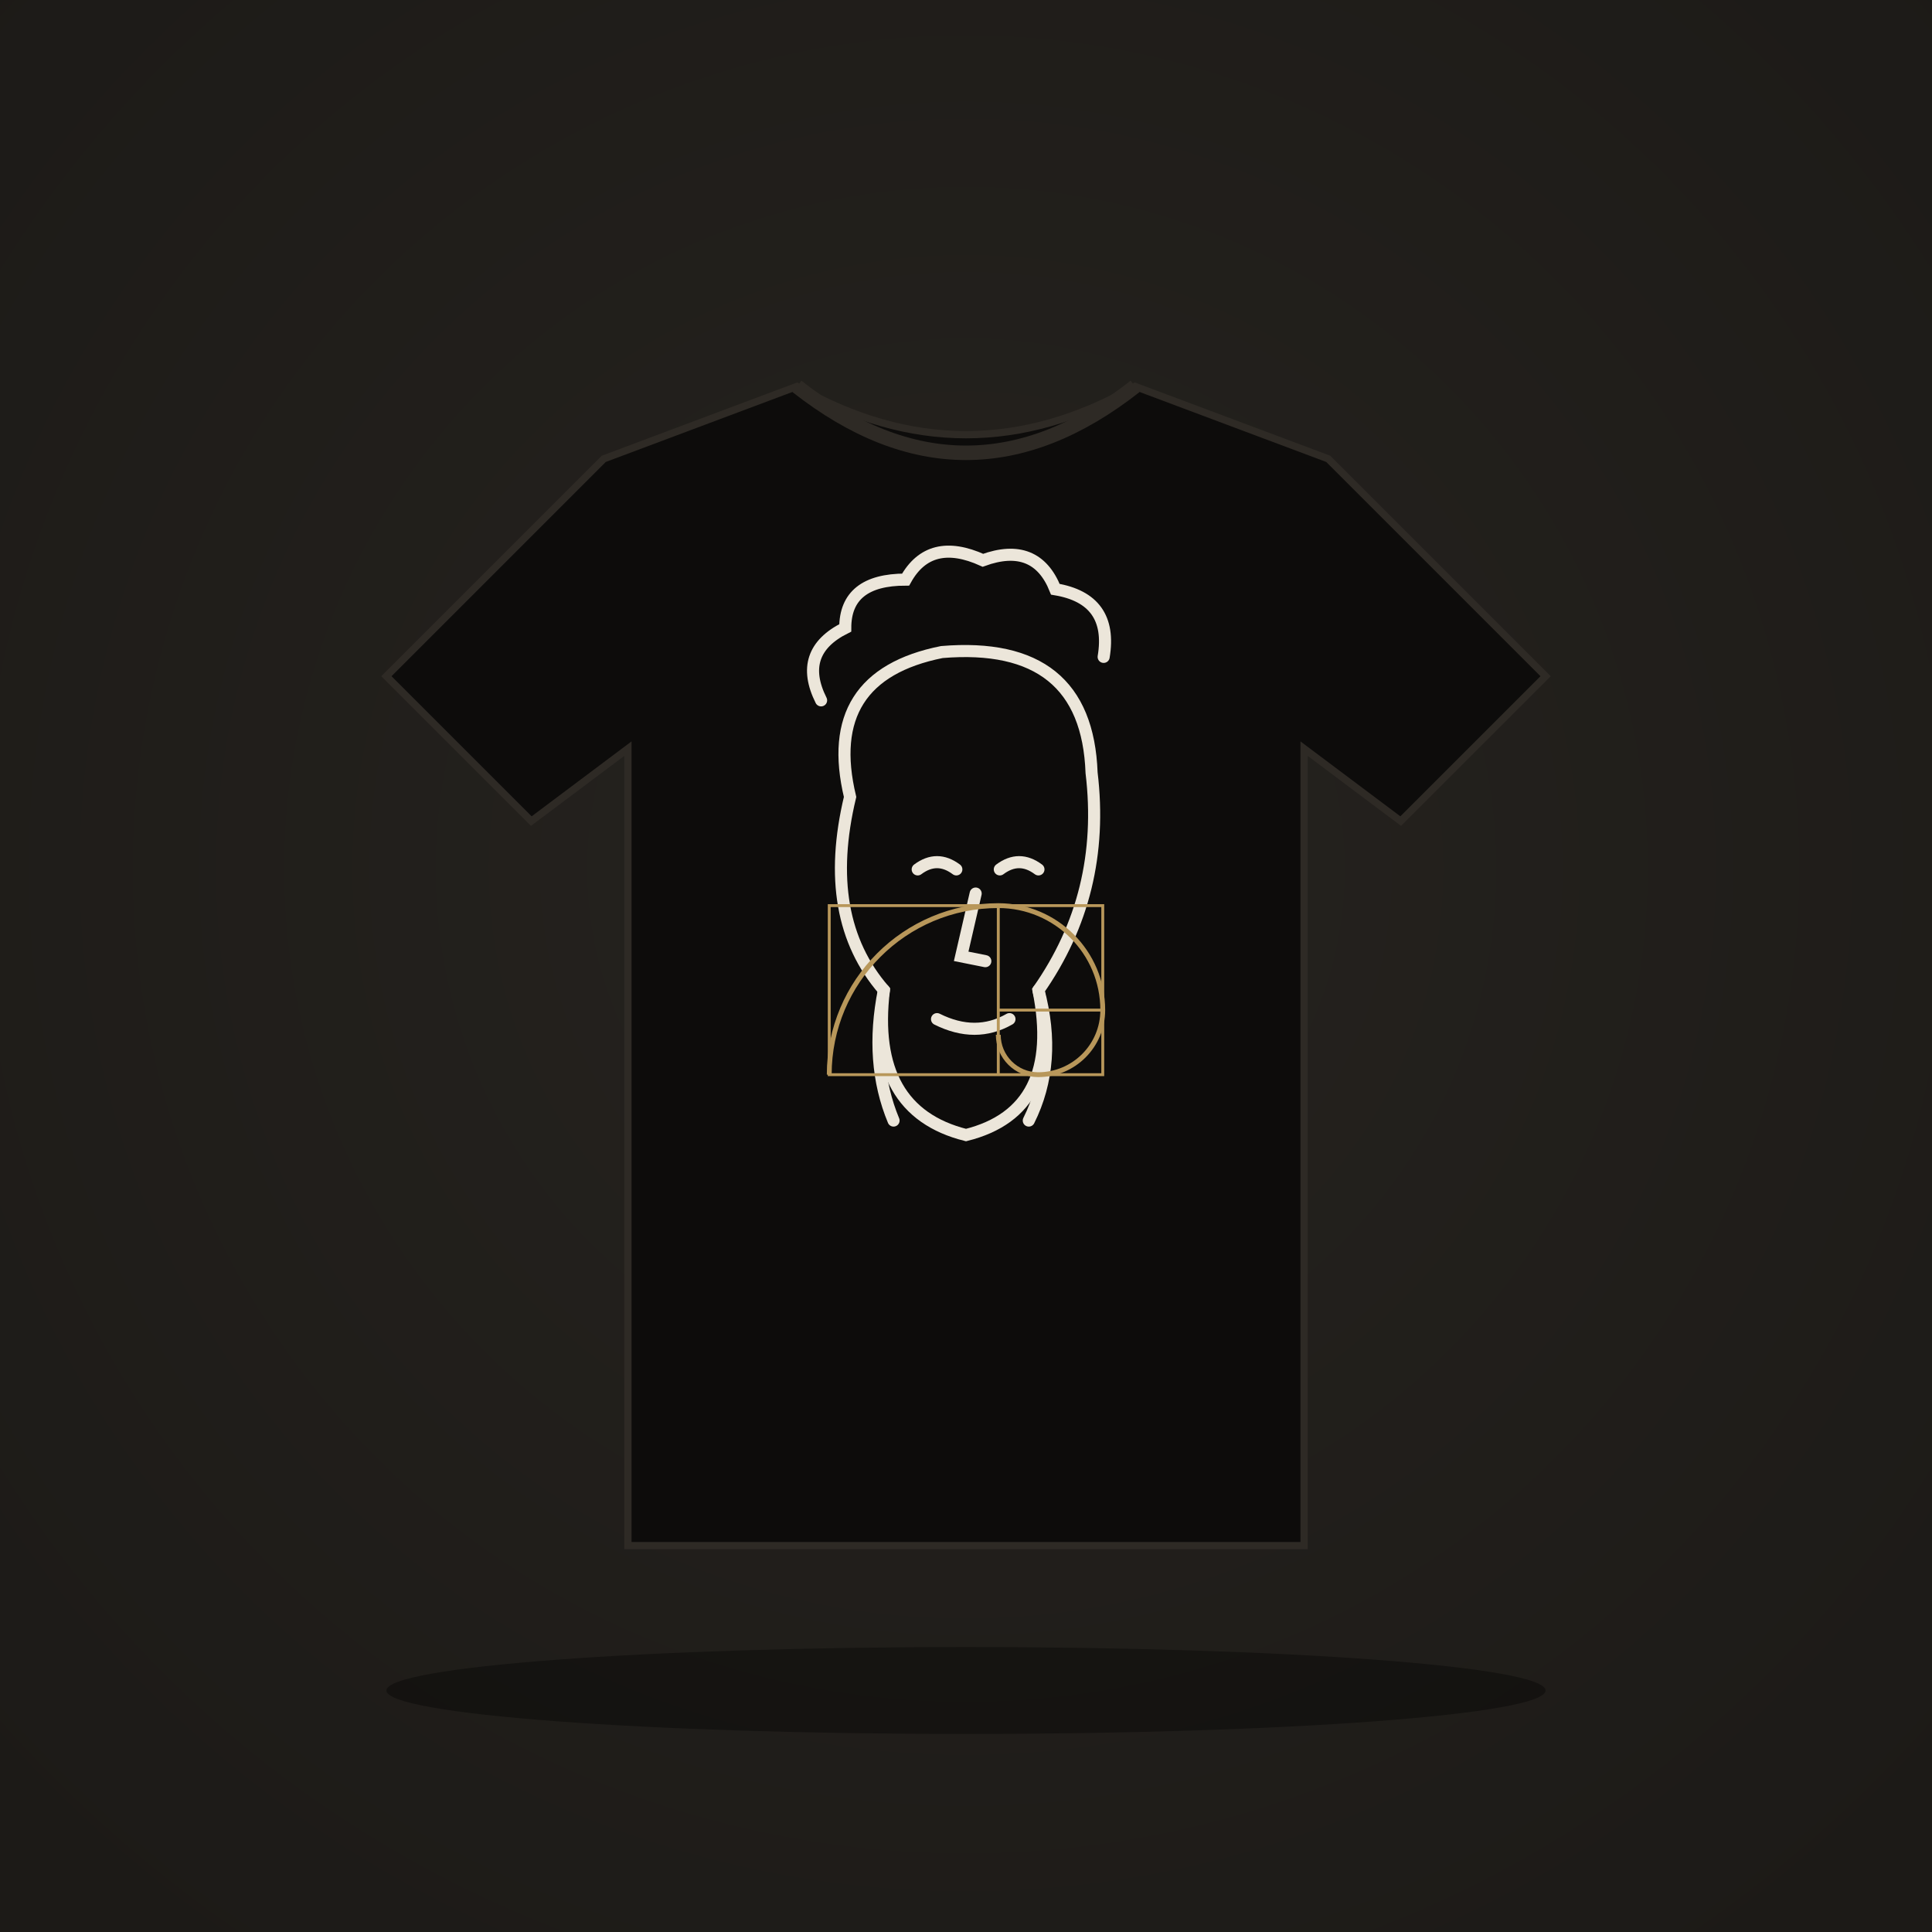
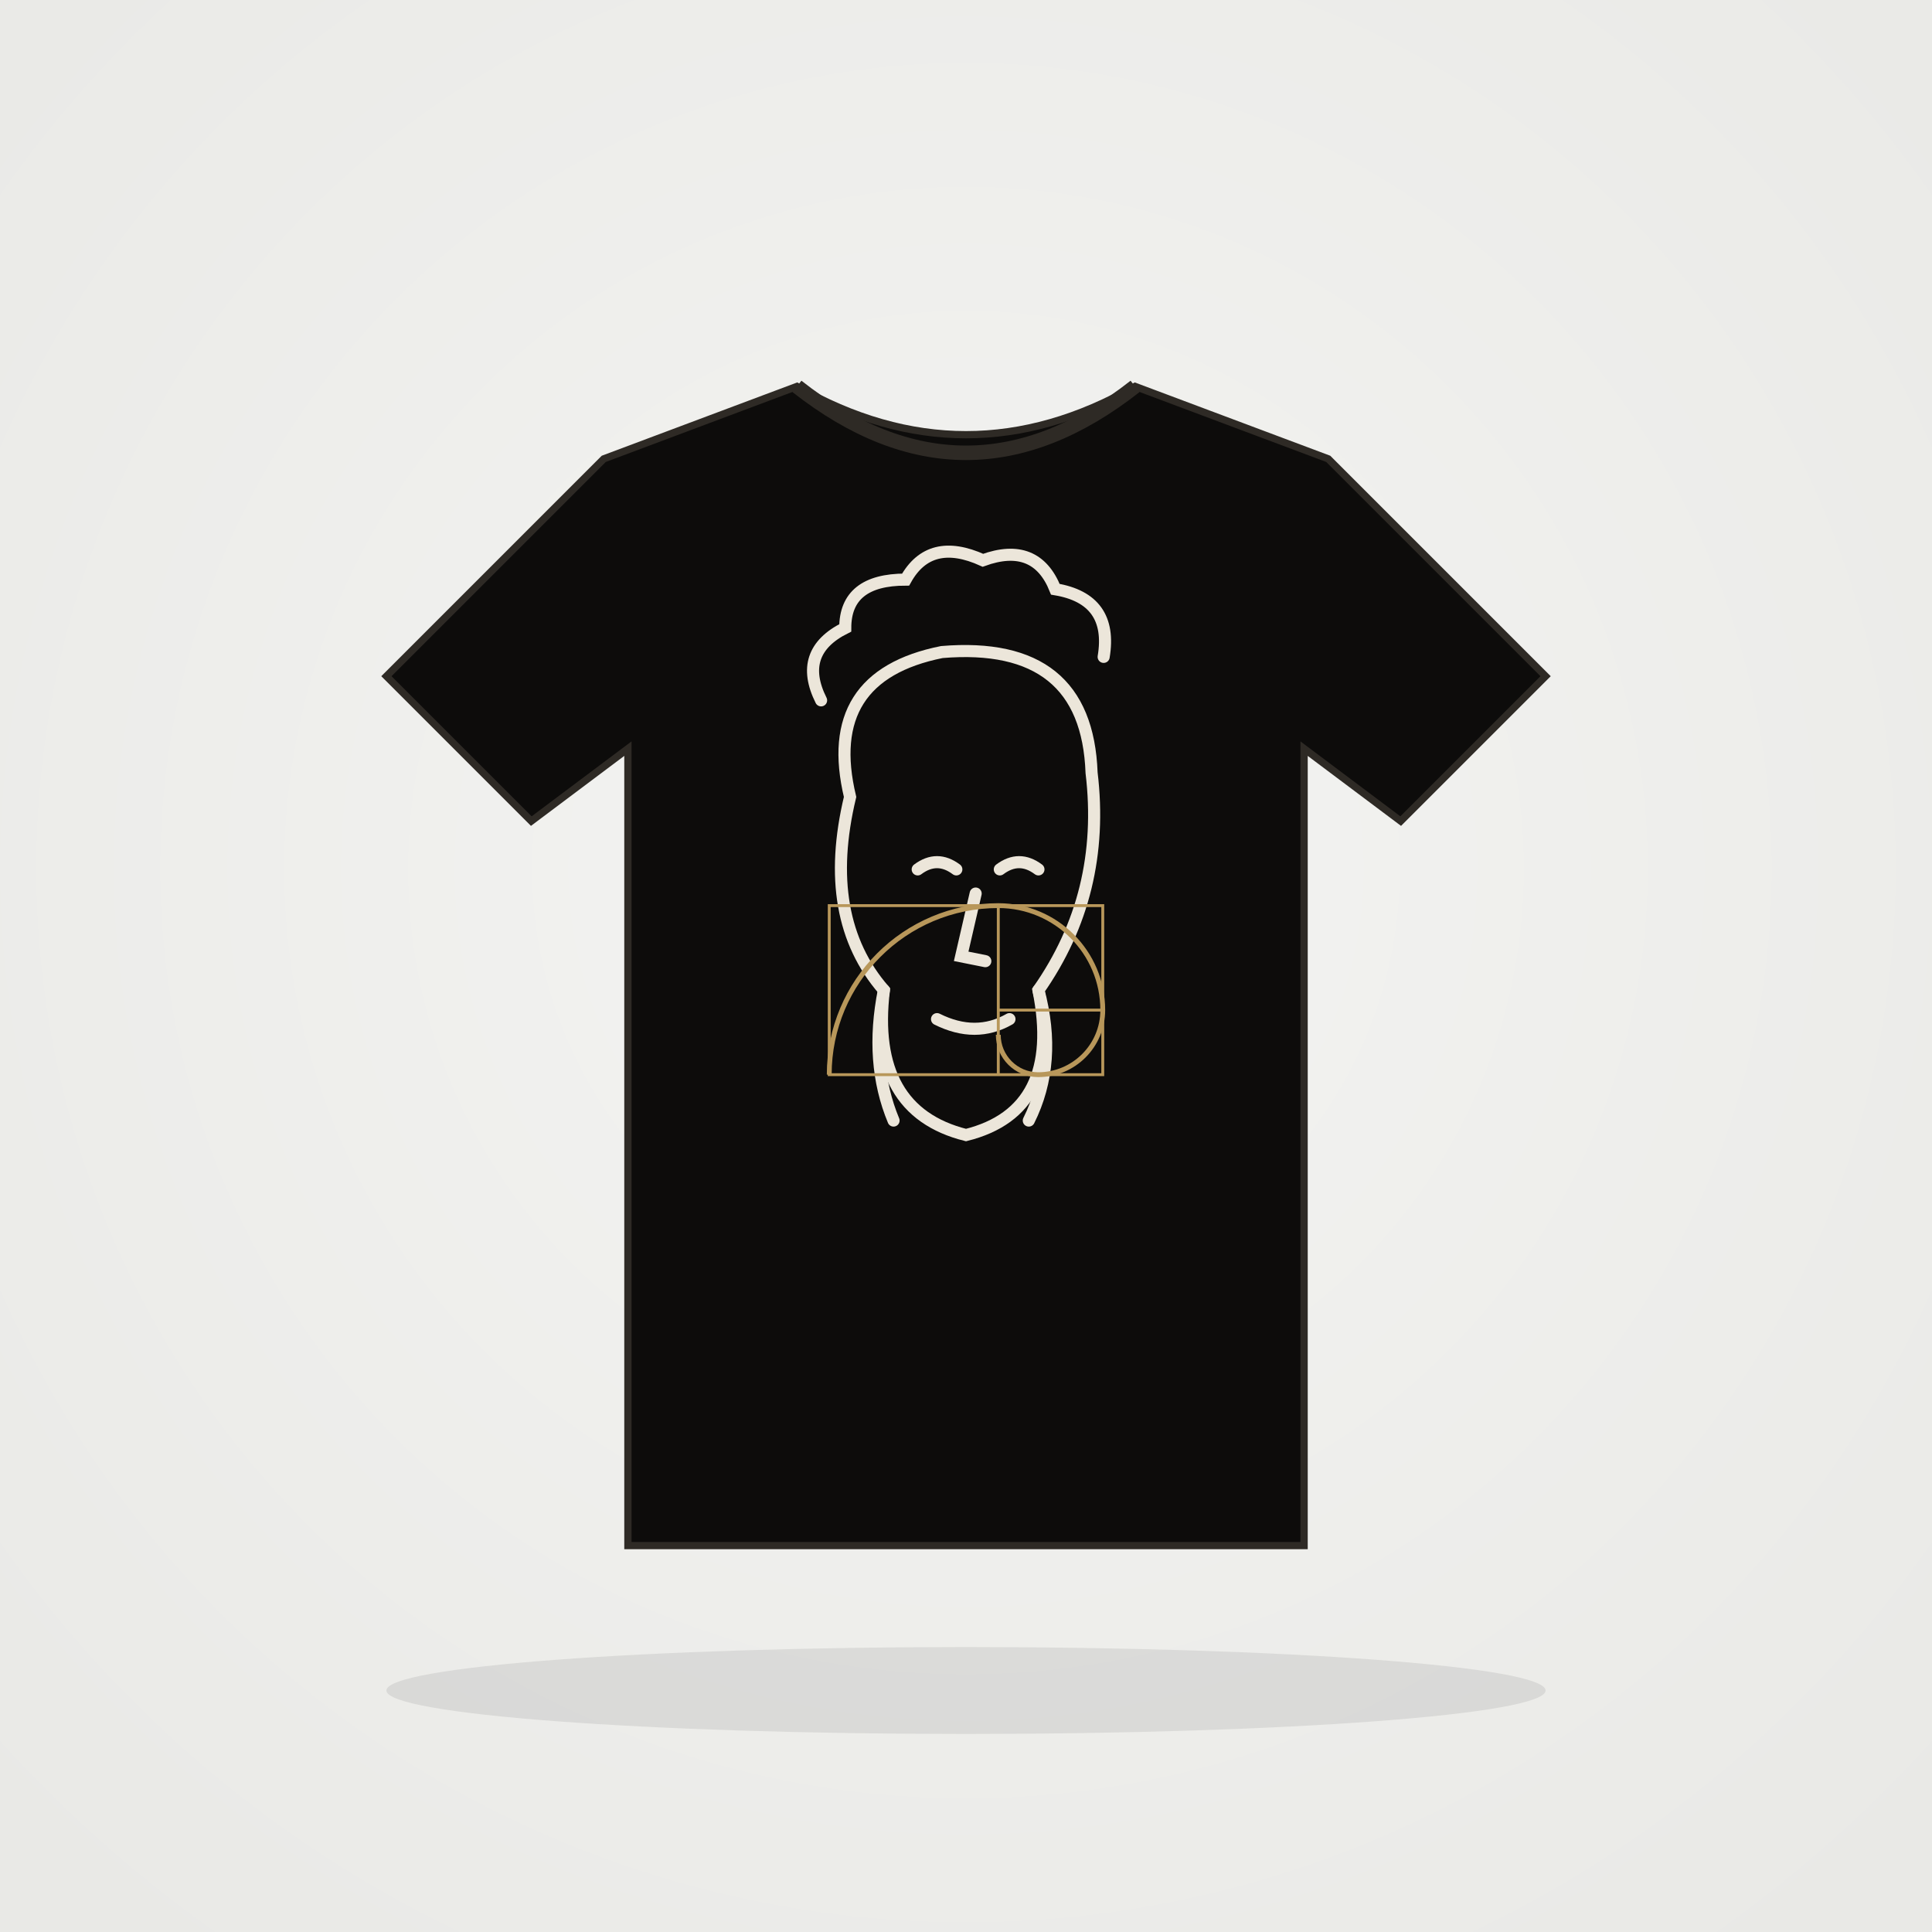
<svg xmlns="http://www.w3.org/2000/svg" viewBox="0 0 800 800" role="img" aria-label="Camiseta negra con estatua">
  <defs>
    <radialGradient id="v" cx="50%" cy="45%" r="70%">
-       <stop offset="0" stop-color="#26231f" />
-       <stop offset="1" stop-color="#1c1a17" />
+       <stop offset="0" stop-color="#f4f4f2" />
+       <stop offset="1" stop-color="#e9e9e6" />
    </radialGradient>
  </defs>
  <rect width="800" height="800" fill="url(#v)" />
-   <ellipse cx="400" cy="700" rx="240" ry="18" fill="#000" opacity=".35" />
+   <ellipse cx="400" cy="700" rx="240" ry="18" fill="#000" opacity=".08" />
  <path d="M250 190 L330 160 Q400 200 470 160 L550 190 L640 280 L580 340 L540 310 L540 640 L260 640 L260 310 L220 340 L160 280 Z" fill="#0d0c0b" stroke="#2e2a25" stroke-width="3" />
  <path d="M330 160 Q400 215 470 160" fill="none" stroke="#2e2a25" stroke-width="6" />
  <g fill="none" stroke="#ece6da" stroke-width="5" stroke-linecap="round">
    <path d="M352 330 Q340 280 390 270 Q450 265 452 320 Q458 370 430 410 Q440 460 400 470 Q360 460 366 410 Q340 380 352 330Z" />
    <path d="M380 360 q8 -6 16 0 M414 360 q8 -6 16 0 M404 370 l-6 26 l10 2 M388 422 q16 8 30 0" />
    <path d="M340 290 q-10 -20 10 -30 q0 -20 25 -20 q10 -18 32 -8 q22 -8 30 12 q24 4 20 28" />
    <path d="M366 410 q-6 30 4 54 M430 410 q8 30 -4 54" />
  </g>
  <rect x="343.37" y="375.0" width="113.26" height="70" fill="none" stroke="#b8975a" stroke-width="1.2" />
  <path d="M343.37 445.0 A70 70 0 0 1 413.37 375.0 A43.26 43.26 0 0 1 456.63 418.26 A26.74 26.74 0 0 1 429.89 445.0 A16.52 16.52 0 0 1 413.37 428.48" fill="none" stroke="#b8975a" stroke-width="2" />
  <line x1="413.37" y1="375.0" x2="413.37" y2="445.0" stroke="#b8975a" stroke-width="1.2" />
  <line x1="413.37" y1="418.26" x2="456.63" y2="418.26" stroke="#b8975a" stroke-width="1.2" />
</svg>
